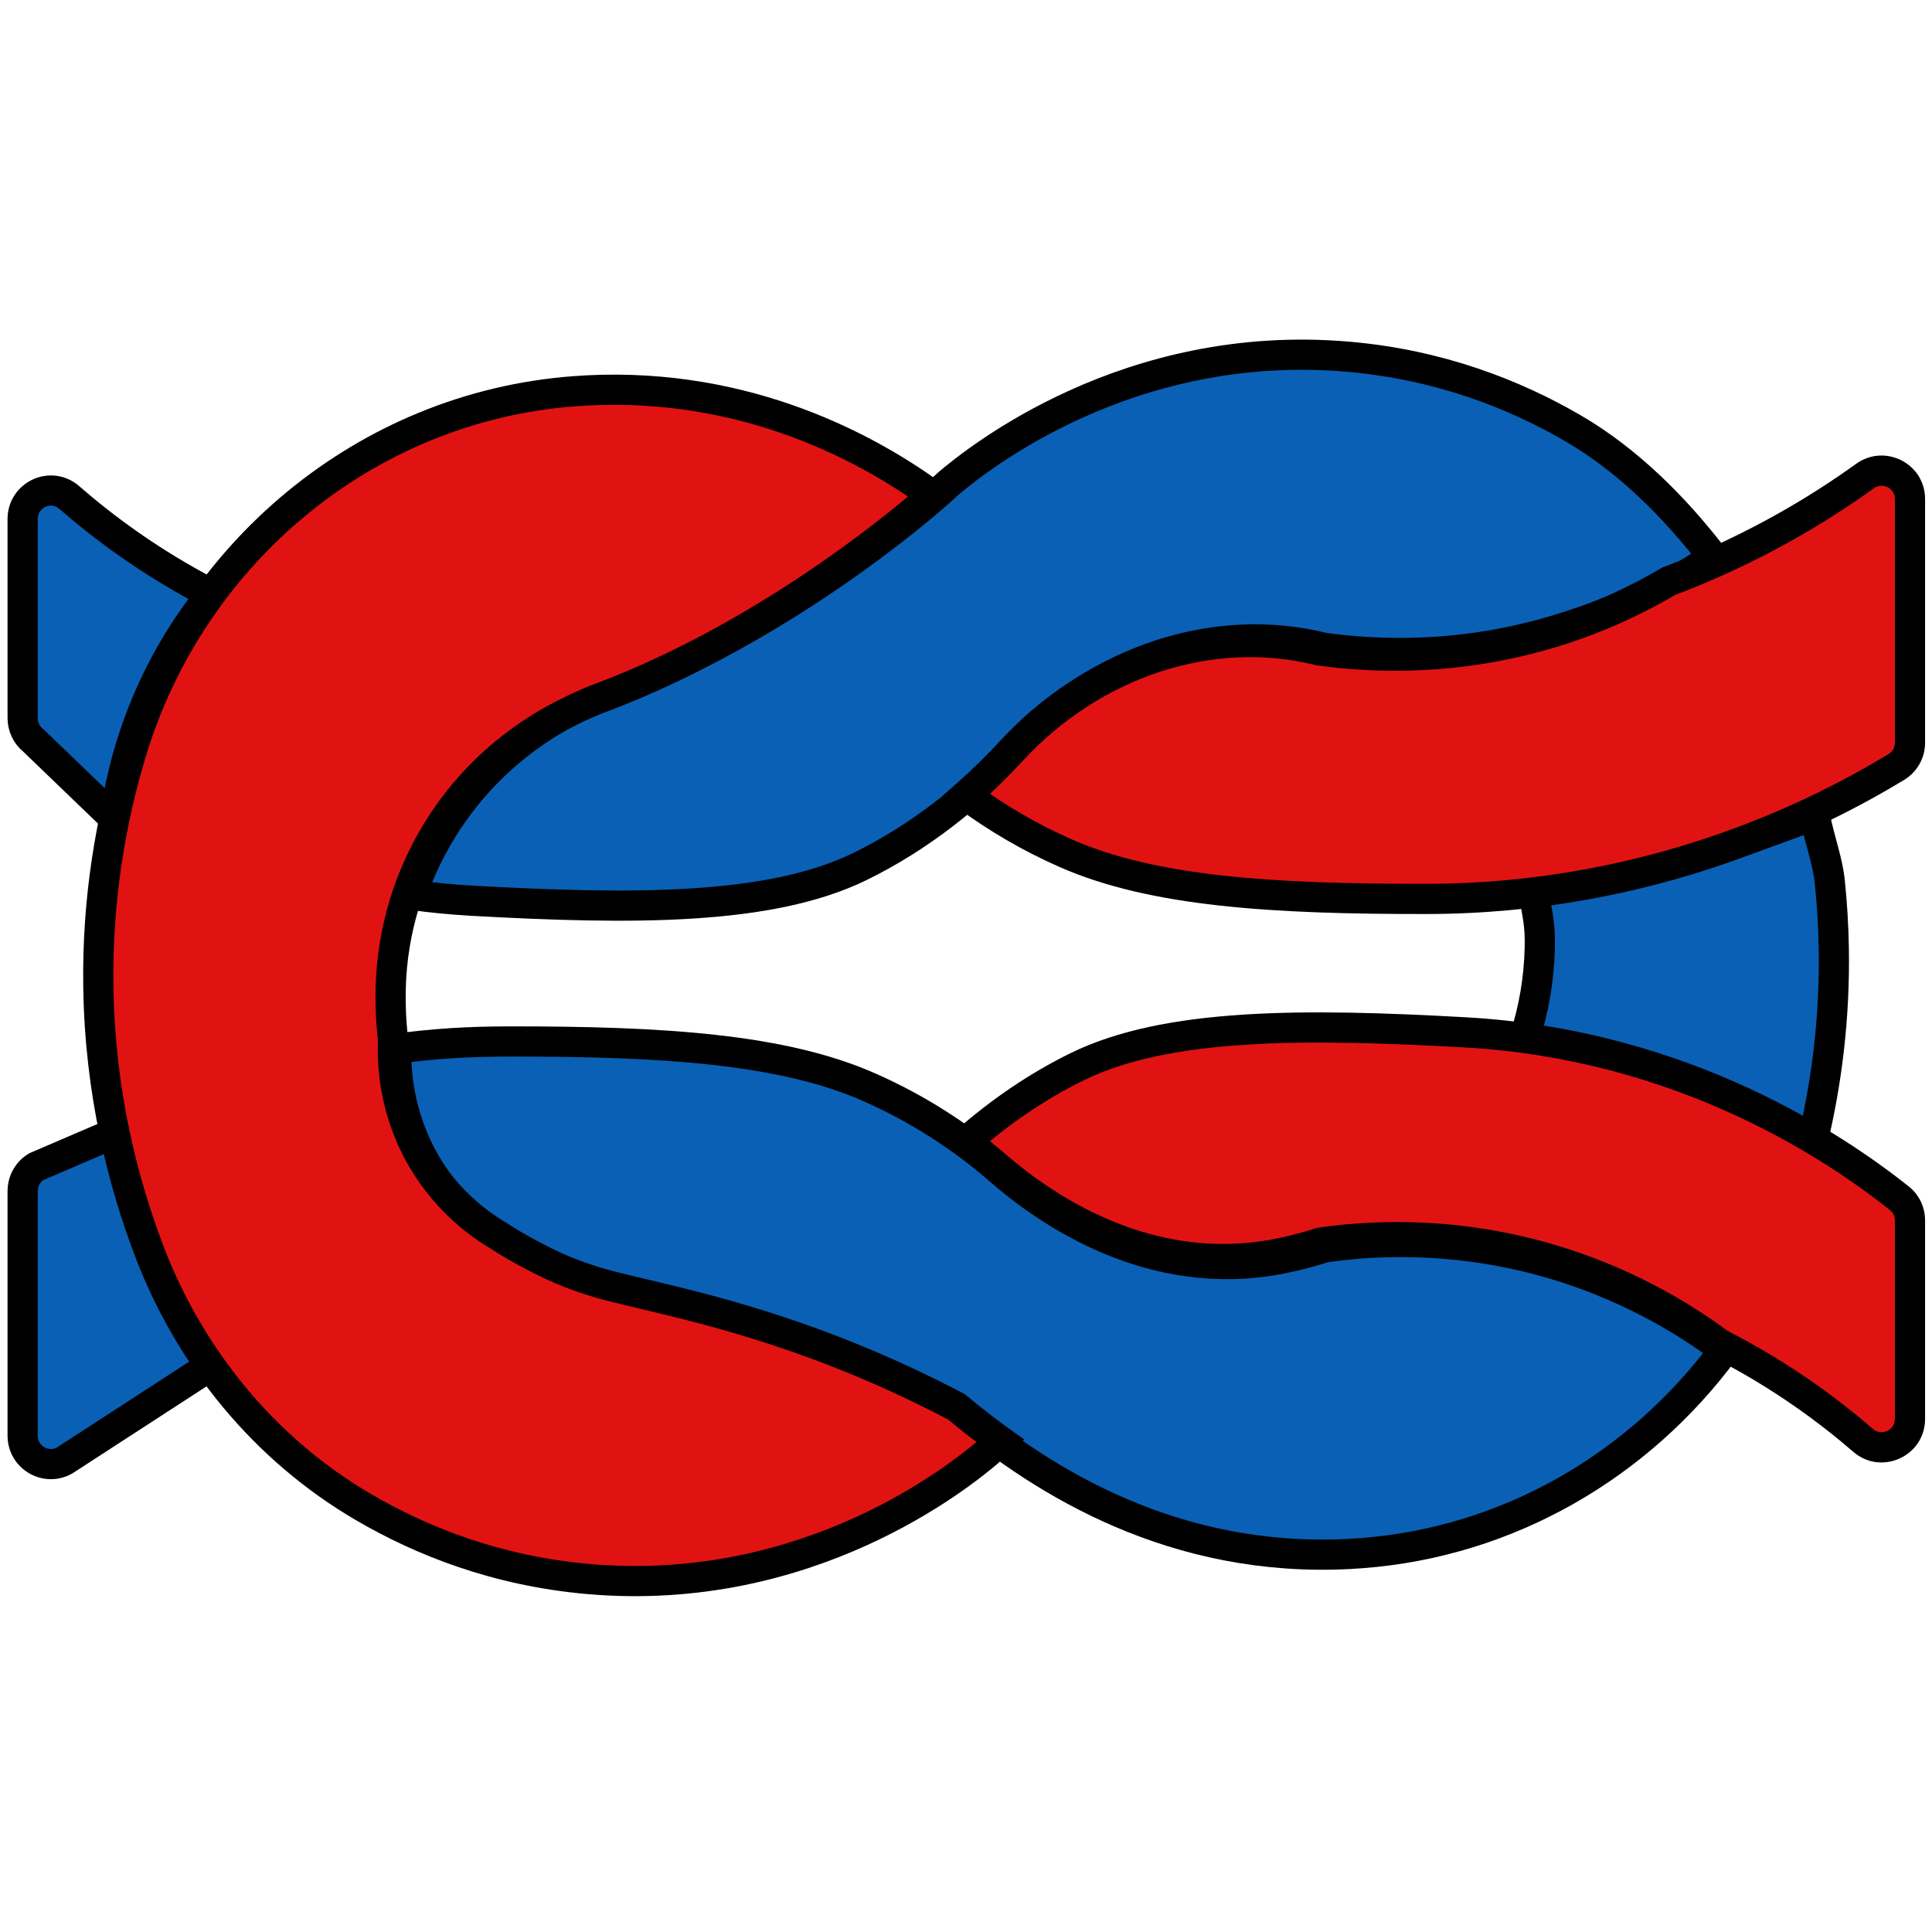
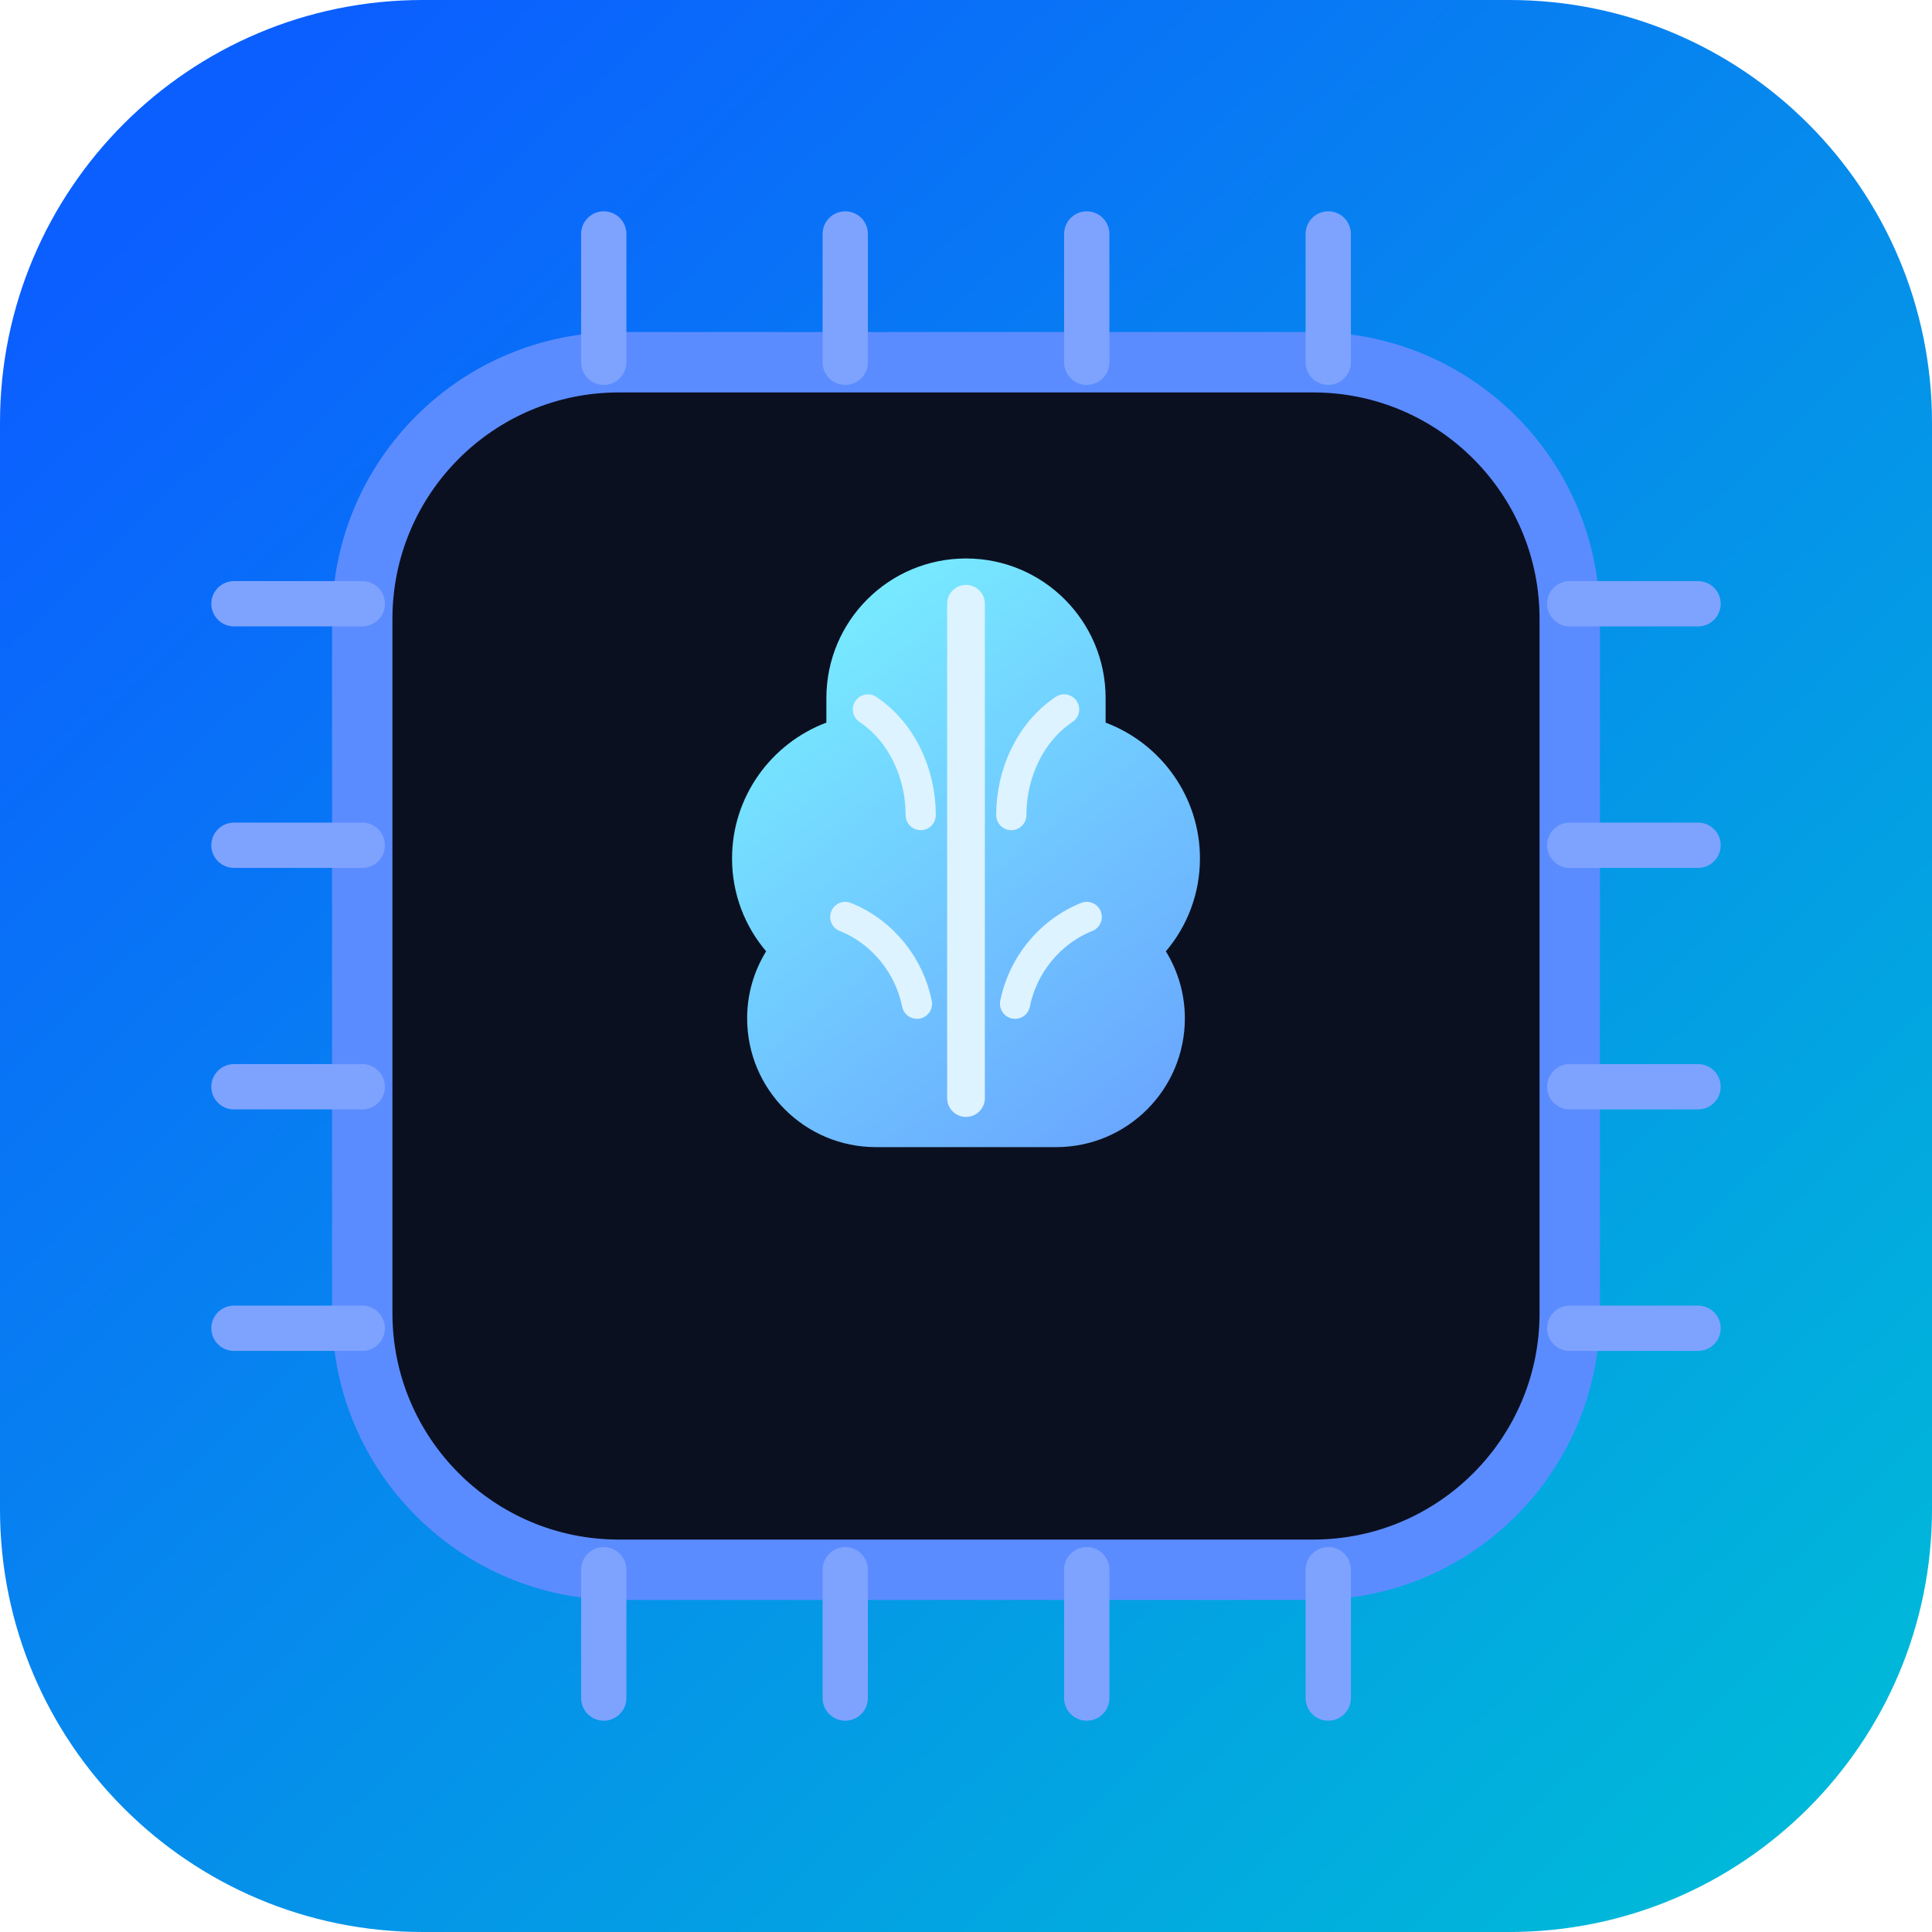
<svg xmlns="http://www.w3.org/2000/svg" width="512" height="512" viewBox="0 0 512 512" fill="none">
-   <path d="M457 357.752C434.447 388.263 399.909 408.62 360.938 411.591C359.724 411.676 358.511 411.761 357.28 411.829C311.584 414.104 277.065 393.256 254.175 373.9C213.67 352.456 181.979 347.056 163.437 342.387C149.952 338.991 138.153 332.2 133.096 328.804C128.613 326.138 119.595 319.958 112.869 308.43C105.335 295.509 104.896 283.166 105.014 277.92C108.942 277.393 114.015 276.816 119.949 276.442C124.803 276.137 129.506 276.018 134.782 276.001C175.708 275.95 207.448 277.953 230.541 288.208C243.031 293.743 254.611 301.112 264.927 310.094C278.192 321.673 305.313 339.976 338.739 333.728C342.986 332.93 347.066 331.877 350.993 330.587C363.028 328.855 383.609 327.463 407.848 333.898C430.856 340.01 447.409 350.571 457 357.752Z" fill="#0A60B5" stroke="black" stroke-width="8" stroke-miterlimit="10" />
-   <path d="M454 147.632C443.832 134.459 431.474 122.006 416.878 113.508C401.324 104.458 381.476 96.665 357.471 94.553C298.821 89.391 258.722 121.922 251.416 128.073C242.326 136.604 205.964 166.789 162.196 183.549C154.57 186.264 139.891 192.683 126.844 207.013C116.525 218.343 111.475 229.94 109 237.147C114.219 237.868 119.605 238.388 125.161 238.706C167.599 241.069 204.062 241.304 227.916 229.622C243.673 221.912 257.493 210.935 269.412 198.08C290.892 174.9 322.22 164.56 350.737 171.649C363.834 173.476 386.644 174.867 413.023 166.789C431.238 161.208 444.809 154.185 454 147.632Z" fill="#0A60B5" stroke="black" stroke-width="8" stroke-miterlimit="10" />
-   <path d="M56 157.414C39.73 149.051 27.029 139.404 18.366 131.853C13.524 127.629 6 131.092 6 137.546V190.307C6 192.605 7.039 194.784 8.815 196.203L30.43 217C31.57 208.637 34.016 197.267 39.512 184.698C44.69 172.838 50.906 163.766 56 157.414Z" fill="#0A60B5" stroke="black" stroke-width="8" stroke-miterlimit="10" />
-   <path d="M404 275.157C406.473 267.536 407.845 259.542 408.049 251.396C408.218 244.96 407.473 242.555 406.355 236.323C417.857 234.392 432.222 231.242 445.317 227.855C459.157 224.282 469.389 220.132 480.891 216C482.568 224.045 484.33 227.957 484.939 233.918C485.515 239.541 485.871 245.367 485.973 251.396C486.278 270.127 483.991 287.113 480.467 302C469.626 296.377 456.751 290.551 441.929 285.437C428.14 280.661 415.316 277.409 404 275.157Z" fill="#0A60B5" stroke="black" stroke-width="8" stroke-miterlimit="10" />
-   <path d="M17.863 386.557C12.903 390.158 6 386.608 6 380.438V315.638C6 313.677 6.754 311.817 8.061 310.431C8.714 309.738 9.318 309.349 9.586 309.197L31 300C32.575 308.588 35.172 318.867 39.512 330.058C44.589 343.143 50.621 353.743 56 361.807C43.282 370.057 30.564 378.307 17.863 386.557Z" fill="#0A60B5" stroke="black" stroke-width="8" stroke-miterlimit="10" />
-   <path fill-rule="evenodd" clip-rule="evenodd" d="M155.765 103.453C198.594 101.328 230.622 119.267 247.13 131.257C234.633 142.295 200.817 168.932 160.818 184.316C158.121 185.28 154.541 186.71 150.462 188.793C121.52 203.048 104.31 231.457 103.542 261.808C103.413 266.916 103.673 272.006 104.349 277.007C104.276 277.016 104.203 277.026 104.131 277.036C104.013 282.241 104.451 294.488 111.981 307.308C118.703 318.747 127.716 324.879 132.197 327.524C134.42 329.006 137.949 331.141 142.351 333.354C147.523 336.109 153.257 338.42 159.582 340.207C160.551 340.488 161.531 340.753 162.52 341.001C164.821 341.576 167.33 342.171 170.036 342.814C189.12 347.343 218.035 354.206 253.489 372.84C257.07 375.846 260.929 378.875 265.067 381.836C263.81 382.961 262.751 383.944 261.896 384.751C254.585 390.934 214.457 423.632 155.765 418.444C131.742 416.321 111.864 408.488 96.315 399.391C70.119 384.077 50.325 359.853 39.526 331.5C32.569 313.222 26.504 289.587 26.066 261.774C25.679 238.021 29.486 217.098 34.675 199.746C50.56 146.731 96.888 107.85 152.11 103.689C153.322 103.605 154.535 103.52 155.765 103.453ZM455.742 356.124C446.129 349.001 429.635 338.603 406.79 332.577C382.565 326.193 361.996 327.574 349.968 329.292C346.042 330.573 341.966 331.617 337.72 332.409C304.314 338.608 277.209 320.448 263.951 308.959C261.373 306.731 258.716 304.603 255.986 302.578C264.908 294.736 274.719 287.969 285.414 282.714C309.285 270.989 345.774 271.225 388.243 273.583C446.767 276.851 487.198 304.732 503.336 317.535C505.139 318.967 506.166 321.123 506.166 323.414V376.025C506.166 382.477 498.602 385.93 493.734 381.702C485.011 374.15 472.183 364.489 455.742 356.124ZM268.112 198.921C264.275 203.078 260.24 207.04 256.008 210.76C264.204 216.84 273.061 221.988 282.432 226.11C305.511 236.285 337.233 238.273 378.135 238.223C438.125 238.139 482.295 215.548 502.561 203.25C504.802 201.886 506.166 199.46 506.166 196.832V132.26C506.166 126.111 499.226 122.574 494.239 126.162C482.435 134.658 464.882 145.501 442.244 154.031C434.092 158.837 423.933 163.744 411.827 167.469C385.429 175.589 362.602 174.191 349.496 172.355C320.959 165.229 289.608 175.623 268.112 198.921Z" fill="#E11312" />
-   <path d="M247.13 131.257L249.779 134.255L253.518 130.952L249.481 128.02L247.13 131.257ZM155.765 103.453L155.567 99.458L155.557 99.459L155.546 99.459L155.765 103.453ZM160.818 184.316L162.165 188.082L162.21 188.066L162.254 188.049L160.818 184.316ZM150.462 188.793L152.23 192.381L152.256 192.368L152.281 192.355L150.462 188.793ZM103.542 261.808L99.543 261.706L99.543 261.706L103.542 261.808ZM104.349 277.007L104.873 280.972L108.85 280.447L108.313 276.471L104.349 277.007ZM104.131 277.036L103.603 273.071L100.209 273.522L100.132 276.945L104.131 277.036ZM111.981 307.308L108.532 309.334L108.532 309.335L111.981 307.308ZM132.197 327.524L134.415 324.195L134.324 324.135L134.23 324.079L132.197 327.524ZM142.351 333.354L144.232 329.824L144.19 329.801L144.148 329.78L142.351 333.354ZM159.582 340.207L160.696 336.365L160.683 336.361L160.67 336.358L159.582 340.207ZM162.52 341.001L163.49 337.12L163.49 337.12L162.52 341.001ZM170.036 342.814L170.96 338.922L170.96 338.922L170.036 342.814ZM253.489 372.84L256.061 369.776L255.731 369.5L255.35 369.299L253.489 372.84ZM265.067 381.836L267.734 384.817L271.453 381.489L267.395 378.584L265.067 381.836ZM261.896 384.751L264.479 387.806L264.563 387.735L264.643 387.659L261.896 384.751ZM155.765 418.444L156.117 414.459L156.117 414.459L155.765 418.444ZM96.315 399.391L98.335 395.938L98.334 395.937L96.315 399.391ZM39.526 331.5L35.788 332.923L35.788 332.924L39.526 331.5ZM26.066 261.774L30.066 261.711L30.066 261.709L26.066 261.774ZM34.675 199.746L30.843 198.598L30.842 198.6L34.675 199.746ZM152.11 103.689L151.832 99.698L151.821 99.699L151.809 99.7L152.11 103.689ZM406.79 332.577L407.81 328.71L407.809 328.71L406.79 332.577ZM455.742 356.124L453.361 359.338L453.63 359.537L453.928 359.689L455.742 356.124ZM349.968 329.292L349.402 325.333L349.058 325.382L348.727 325.49L349.968 329.292ZM337.72 332.409L338.45 336.342L338.454 336.341L337.72 332.409ZM263.951 308.959L266.57 305.936L266.567 305.933L263.951 308.959ZM255.986 302.578L253.345 299.574L249.627 302.842L253.603 305.791L255.986 302.578ZM285.414 282.714L283.65 279.123L283.649 279.124L285.414 282.714ZM388.243 273.583L388.466 269.589L388.465 269.589L388.243 273.583ZM503.336 317.535L505.824 314.403L505.822 314.401L503.336 317.535ZM493.734 381.702L496.357 378.682L496.352 378.678L493.734 381.702ZM256.008 210.76L253.367 207.755L249.649 211.023L253.625 213.972L256.008 210.76ZM268.112 198.921L271.051 201.634L271.052 201.634L268.112 198.921ZM282.432 226.11L284.045 222.45L284.043 222.449L282.432 226.11ZM378.135 238.223L378.14 242.223L378.141 242.223L378.135 238.223ZM502.561 203.25L504.636 206.67L504.642 206.666L502.561 203.25ZM494.239 126.162L491.903 122.915L491.903 122.915L494.239 126.162ZM442.244 154.031L440.834 150.288L440.511 150.41L440.213 150.585L442.244 154.031ZM411.827 167.469L413.003 171.293L413.004 171.292L411.827 167.469ZM349.496 172.355L348.527 176.236L348.732 176.287L348.941 176.316L349.496 172.355ZM249.481 128.02C232.563 115.733 199.644 97.272 155.567 99.458L155.963 107.448C197.545 105.385 228.681 122.801 244.78 134.493L249.481 128.02ZM162.254 188.049C202.878 172.424 237.107 145.447 249.779 134.255L244.482 128.259C232.16 139.143 198.755 165.439 159.383 180.582L162.254 188.049ZM152.281 192.355C156.176 190.367 159.593 189.002 162.165 188.082L159.472 180.549C156.648 181.559 152.905 183.054 148.644 185.23L152.281 192.355ZM107.541 261.909C108.272 233.012 124.652 205.965 152.23 192.381L148.695 185.204C118.388 200.132 100.348 229.903 99.543 261.706L107.541 261.909ZM108.313 276.471C107.667 271.691 107.417 266.814 107.541 261.909L99.543 261.706C99.409 267.017 99.68 272.32 100.385 277.542L108.313 276.471ZM104.659 281.001C104.729 280.991 104.801 280.982 104.873 280.972L103.825 273.041C103.751 273.051 103.677 273.061 103.603 273.071L104.659 281.001ZM115.43 305.282C108.431 293.366 108.02 281.968 108.13 277.126L100.132 276.945C100.006 282.514 100.471 295.611 108.532 309.334L115.43 305.282ZM134.23 324.079C130.058 321.616 121.675 315.91 115.43 305.282L108.532 309.335C115.73 321.583 125.373 328.141 130.163 330.968L134.23 324.079ZM144.148 329.78C139.892 327.641 136.505 325.588 134.415 324.195L129.978 330.852C132.336 332.424 136.005 334.641 140.555 336.928L144.148 329.78ZM160.67 336.358C154.605 334.644 149.138 332.437 144.232 329.824L140.47 336.884C145.907 339.781 151.909 342.195 158.494 344.056L160.67 336.358ZM163.49 337.12C162.551 336.885 161.619 336.633 160.696 336.365L158.468 344.049C159.482 344.343 160.51 344.621 161.55 344.881L163.49 337.12ZM170.96 338.922C168.248 338.278 165.764 337.688 163.49 337.12L161.55 344.881C163.879 345.463 166.412 346.065 169.112 346.705L170.96 338.922ZM255.35 369.299C219.436 350.423 190.118 343.469 170.96 338.922L169.112 346.705C188.121 351.217 216.635 357.989 251.628 376.381L255.35 369.299ZM267.395 378.584C263.35 375.688 259.572 372.724 256.061 369.776L250.918 375.904C254.569 378.969 258.509 382.061 262.738 385.089L267.395 378.584ZM264.643 387.659C265.477 386.871 266.509 385.913 267.734 384.817L262.399 378.855C261.111 380.009 260.026 381.016 259.15 381.843L264.643 387.659ZM155.413 422.428C215.755 427.763 256.953 394.17 264.479 387.806L259.313 381.697C252.217 387.698 213.16 419.502 156.117 414.459L155.413 422.428ZM94.295 402.843C110.265 412.187 130.708 420.245 155.413 422.428L156.117 414.459C132.777 412.397 113.462 404.788 98.335 395.938L94.295 402.843ZM35.788 332.924C46.892 362.079 67.268 387.044 94.296 402.844L98.334 395.937C72.97 381.111 53.757 357.626 43.264 330.077L35.788 332.924ZM22.067 261.837C22.513 290.2 28.698 314.297 35.788 332.923L43.265 330.077C36.439 312.147 30.495 288.974 30.066 261.711L22.067 261.837ZM30.842 198.6C25.555 216.283 21.672 237.617 22.067 261.839L30.066 261.709C29.686 238.425 33.417 217.912 38.507 200.892L30.842 198.6ZM151.809 99.7C94.86 103.991 47.182 144.07 30.843 198.598L38.506 200.894C53.939 149.392 98.915 111.709 152.41 107.678L151.809 99.7ZM155.546 99.459C154.283 99.528 153.041 99.615 151.832 99.698L152.387 107.679C153.604 107.595 154.788 107.513 155.984 107.447L155.546 99.459ZM405.77 336.445C427.976 342.302 444.011 352.41 453.361 359.338L458.124 352.91C448.247 345.592 431.295 334.904 407.81 328.71L405.77 336.445ZM350.533 333.252C362.226 331.582 382.223 330.239 405.771 336.445L407.809 328.71C382.907 322.146 361.765 323.566 349.402 325.333L350.533 333.252ZM338.454 336.341C342.869 335.518 347.116 334.43 351.208 333.095L348.727 325.49C344.969 326.715 341.062 327.717 336.987 328.477L338.454 336.341ZM261.331 311.982C274.874 323.717 303.212 342.881 338.45 336.342L336.991 328.476C305.417 334.336 279.544 317.179 266.57 305.936L261.331 311.982ZM253.603 305.791C256.254 307.756 258.833 309.822 261.335 311.985L266.567 305.933C263.913 303.64 261.179 301.449 258.369 299.365L253.603 305.791ZM283.649 279.124C272.604 284.552 262.502 291.526 253.345 299.574L258.627 305.583C267.315 297.947 276.835 291.387 287.178 286.304L283.649 279.124ZM388.465 269.589C367.207 268.409 347.267 267.747 329.599 268.875C311.963 270.001 296.269 272.925 283.65 279.123L287.177 286.304C298.429 280.777 312.915 277.957 330.109 276.859C347.271 275.763 366.809 276.399 388.021 277.577L388.465 269.589ZM505.822 314.401C489.374 301.352 448.16 272.923 388.466 269.589L388.02 277.577C445.373 280.78 485.021 308.111 500.85 320.668L505.822 314.401ZM510.166 323.414C510.166 319.916 508.592 316.601 505.824 314.403L500.848 320.667C501.686 321.332 502.166 322.33 502.166 323.414H510.166ZM510.166 376.025V323.414H502.166V376.025H510.166ZM491.111 384.722C498.574 391.204 510.166 385.9 510.166 376.025H502.166C502.166 379.054 498.631 380.657 496.357 378.682L491.111 384.722ZM453.928 359.689C470.016 367.875 482.577 377.333 491.116 384.726L496.352 378.678C487.445 370.966 474.349 361.104 457.556 352.559L453.928 359.689ZM258.649 213.764C262.992 209.947 267.126 205.887 271.051 201.634L265.173 196.208C261.424 200.269 257.489 204.133 253.367 207.755L258.649 213.764ZM284.043 222.449C274.945 218.447 266.347 213.45 258.391 207.547L253.625 213.972C262.06 220.231 271.177 225.529 280.821 229.772L284.043 222.449ZM378.13 234.223C337.137 234.273 306.243 232.237 284.045 222.45L280.818 229.77C304.779 240.334 337.328 242.273 378.14 242.223L378.13 234.223ZM500.486 199.83C480.555 211.925 437.112 234.14 378.13 234.223L378.141 242.223C439.137 242.137 484.036 219.171 504.636 206.67L500.486 199.83ZM502.166 196.832C502.166 198.064 501.53 199.195 500.481 199.834L504.642 206.666C508.074 204.576 510.166 200.856 510.166 196.832H502.166ZM502.166 132.26V196.832H510.166V132.26H502.166ZM496.576 129.409C498.929 127.715 502.166 129.387 502.166 132.26H510.166C510.166 122.836 499.523 117.432 491.903 122.915L496.576 129.409ZM443.655 157.774C466.697 149.092 484.559 138.057 496.576 129.408L491.903 122.915C480.31 131.258 463.067 141.911 440.834 150.288L443.655 157.774ZM413.004 171.292C425.452 167.461 435.897 162.416 444.276 157.477L440.213 150.585C432.286 155.258 422.413 160.026 410.651 163.646L413.004 171.292ZM348.941 176.316C362.4 178.202 385.861 179.641 413.003 171.293L410.651 163.646C384.997 171.537 362.805 170.18 350.051 168.393L348.941 176.316ZM271.052 201.634C291.669 179.287 321.563 169.503 348.527 176.236L350.465 168.474C320.354 160.955 287.546 171.959 265.172 196.209L271.052 201.634Z" fill="black" />
+   <rect width="512" height="512" rx="112" fill="url(#bg)" />
+   <rect x="96" y="96" width="320" height="320" rx="68" fill="#0B1020" stroke="#5B8CFF" stroke-width="16" />
+   <g stroke="#7EA3FF" stroke-width="12" stroke-linecap="round">
+     <path d="M160 62V96" />
+     <path d="M224 62V96" />
+     <path d="M288 62V96" />
+     <path d="M352 62V96" />
+     <path d="M160 416V450" />
+     <path d="M224 416V450" />
+     <path d="M288 416V450" />
+     <path d="M352 416V450" />
+     <path d="M62 160H96" />
+     <path d="M62 224H96" />
+     <path d="M62 288H96" />
+     <path d="M62 352H96" />
+     <path d="M416 160H450" />
+     <path d="M416 224H450" />
+     <path d="M416 288H450" />
+     <path d="M416 352H450" />
+   </g>
+   <path d="M256 148C276.435 148 293 164.565 293 185V191.5C307.635 197.004 318 211.124 318 227.5C318 236.882 314.601 245.472 308.965 252.111C312.153 257.275 314 263.364 314 269.875C314 288.722 298.722 304 279.875 304H232.125C213.278 304 198 288.722 198 269.875C198 263.364 199.847 257.275 203.035 252.111C197.399 245.472 194 236.882 194 227.5C194 211.124 204.365 197.004 219 191.5V185C219 164.565 235.565 148 256 148Z" fill="url(#brain)" />
+   <path d="M256 160V291" stroke="#DDF3FF" stroke-width="10" stroke-linecap="round" />
+   <path d="M230 188C239 194 244 205 244 216" stroke="#DDF3FF" stroke-width="8" stroke-linecap="round" />
+   <path d="M282 188C273 194 268 205 268 216" stroke="#DDF3FF" stroke-width="8" stroke-linecap="round" />
+   <path d="M224 243C234 247 241 256 243 266" stroke="#DDF3FF" stroke-width="8" stroke-linecap="round" />
+   <path d="M288 243C278 247 271 256 269 266" stroke="#DDF3FF" stroke-width="8" stroke-linecap="round" />
+   <defs>
+     <linearGradient id="bg" x1="56" y1="40" x2="474" y2="476" gradientUnits="userSpaceOnUse">
+       <stop stop-color="#0B5FFF" />
+       <stop offset="1" stop-color="#00B8D9" />
+     </linearGradient>
+     <linearGradient id="brain" x1="194" y1="148" x2="318" y2="304" gradientUnits="userSpaceOnUse">
+       <stop stop-color="#7AF7FF" />
+       <stop offset="1" stop-color="#68A0FF" />
+     </linearGradient>
+   </defs>
</svg>
